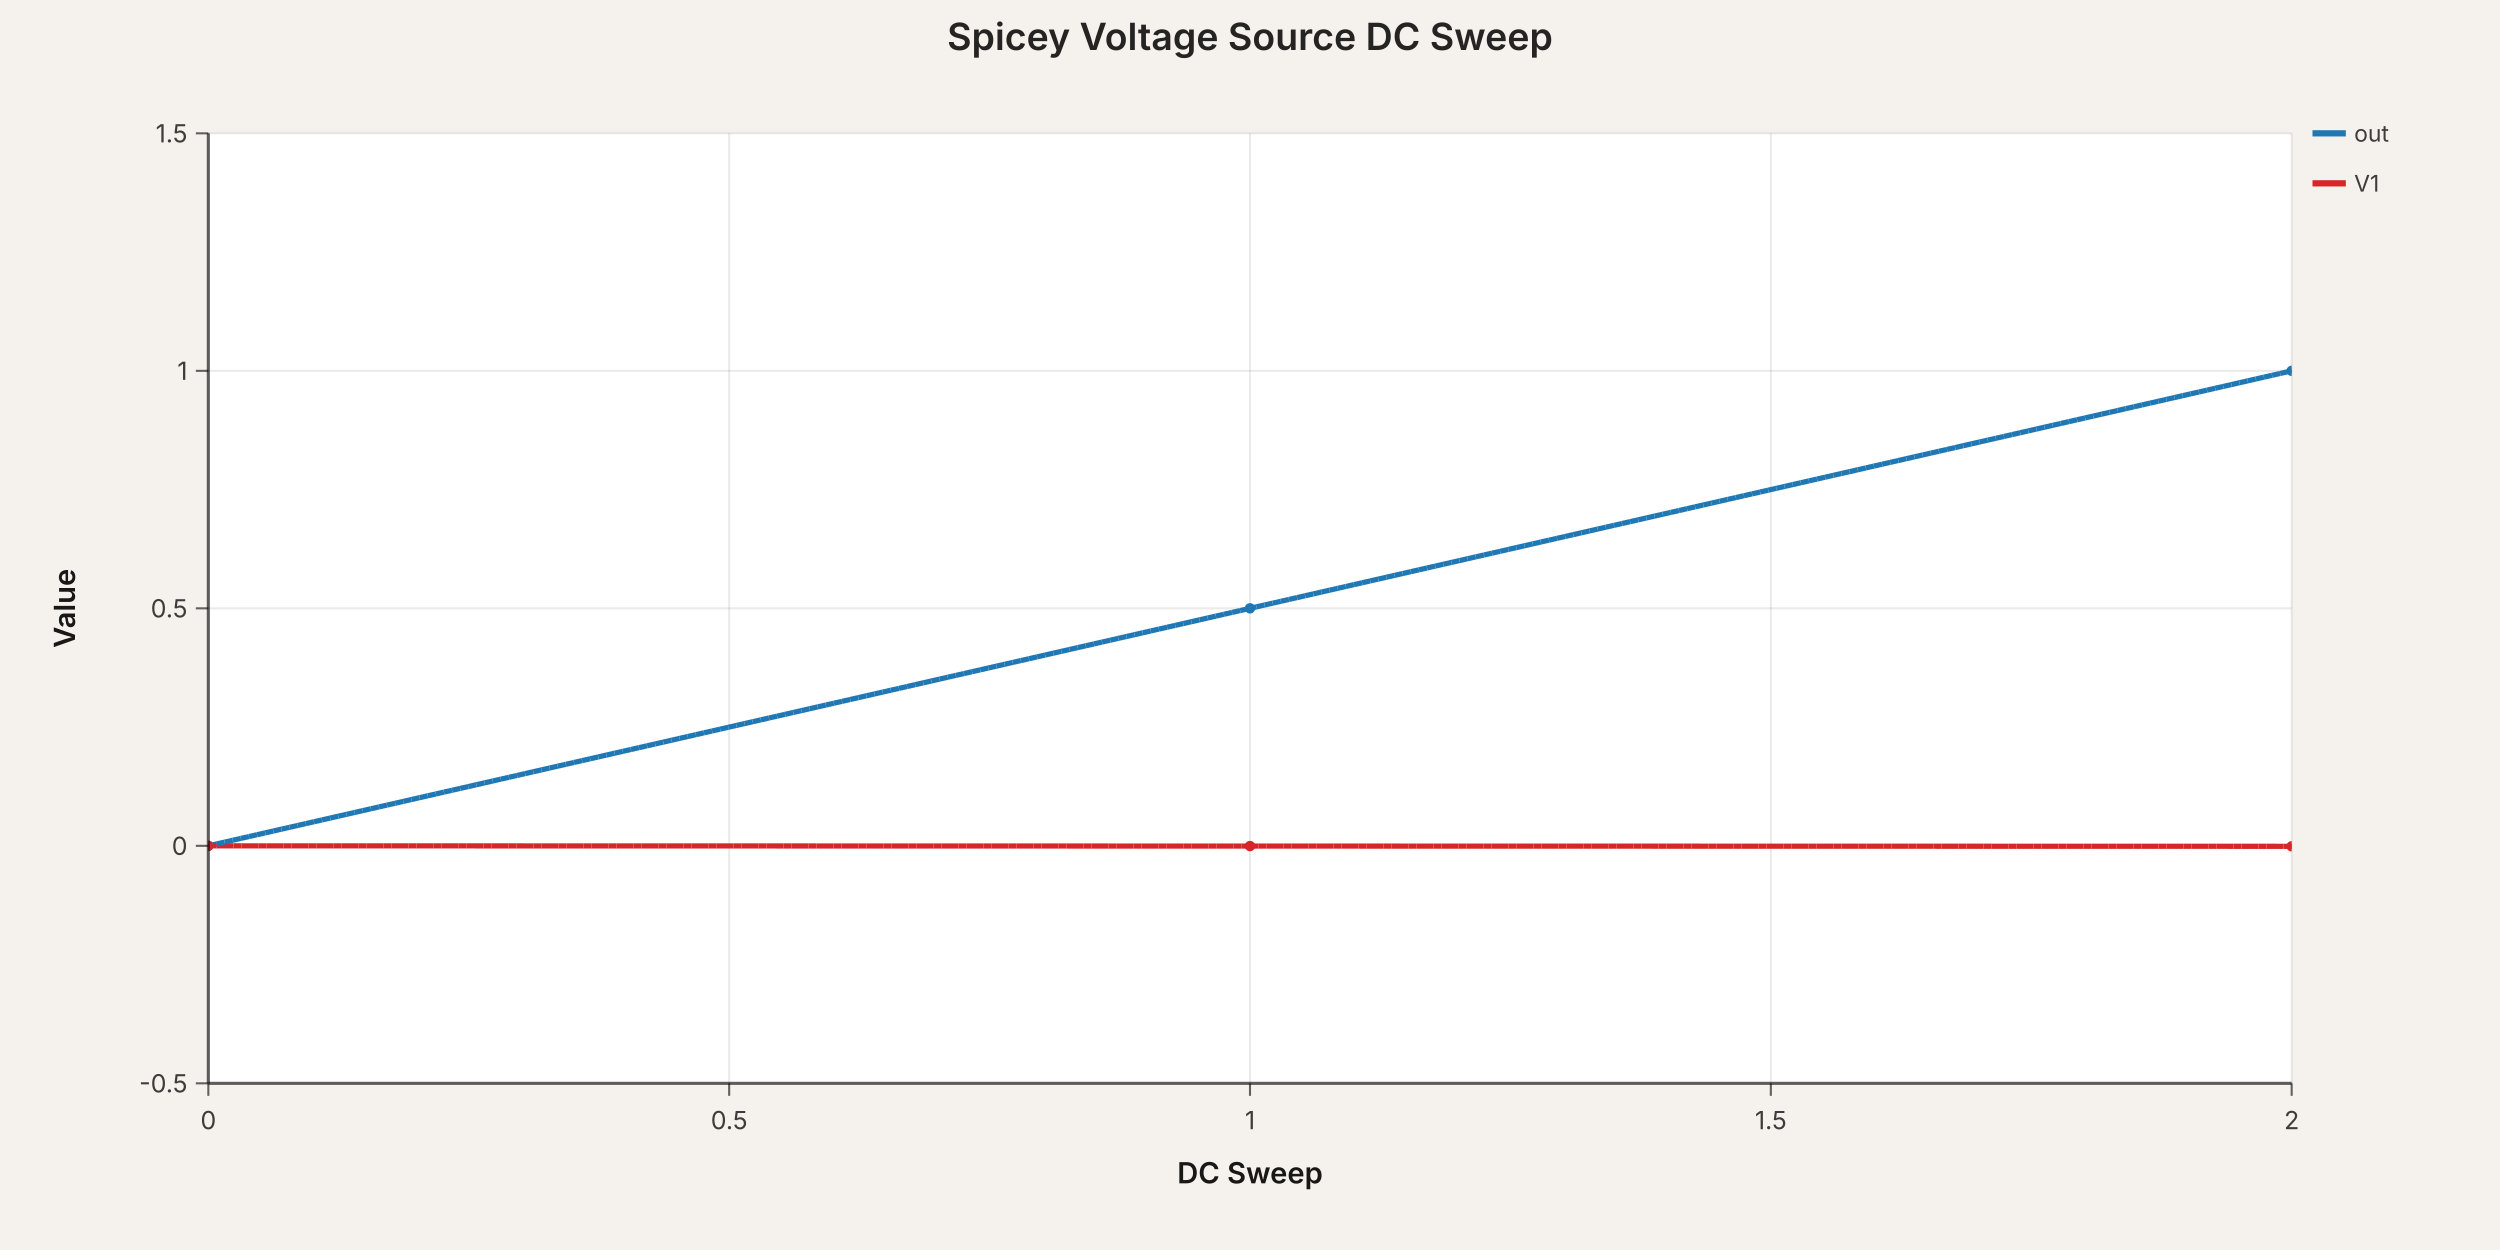
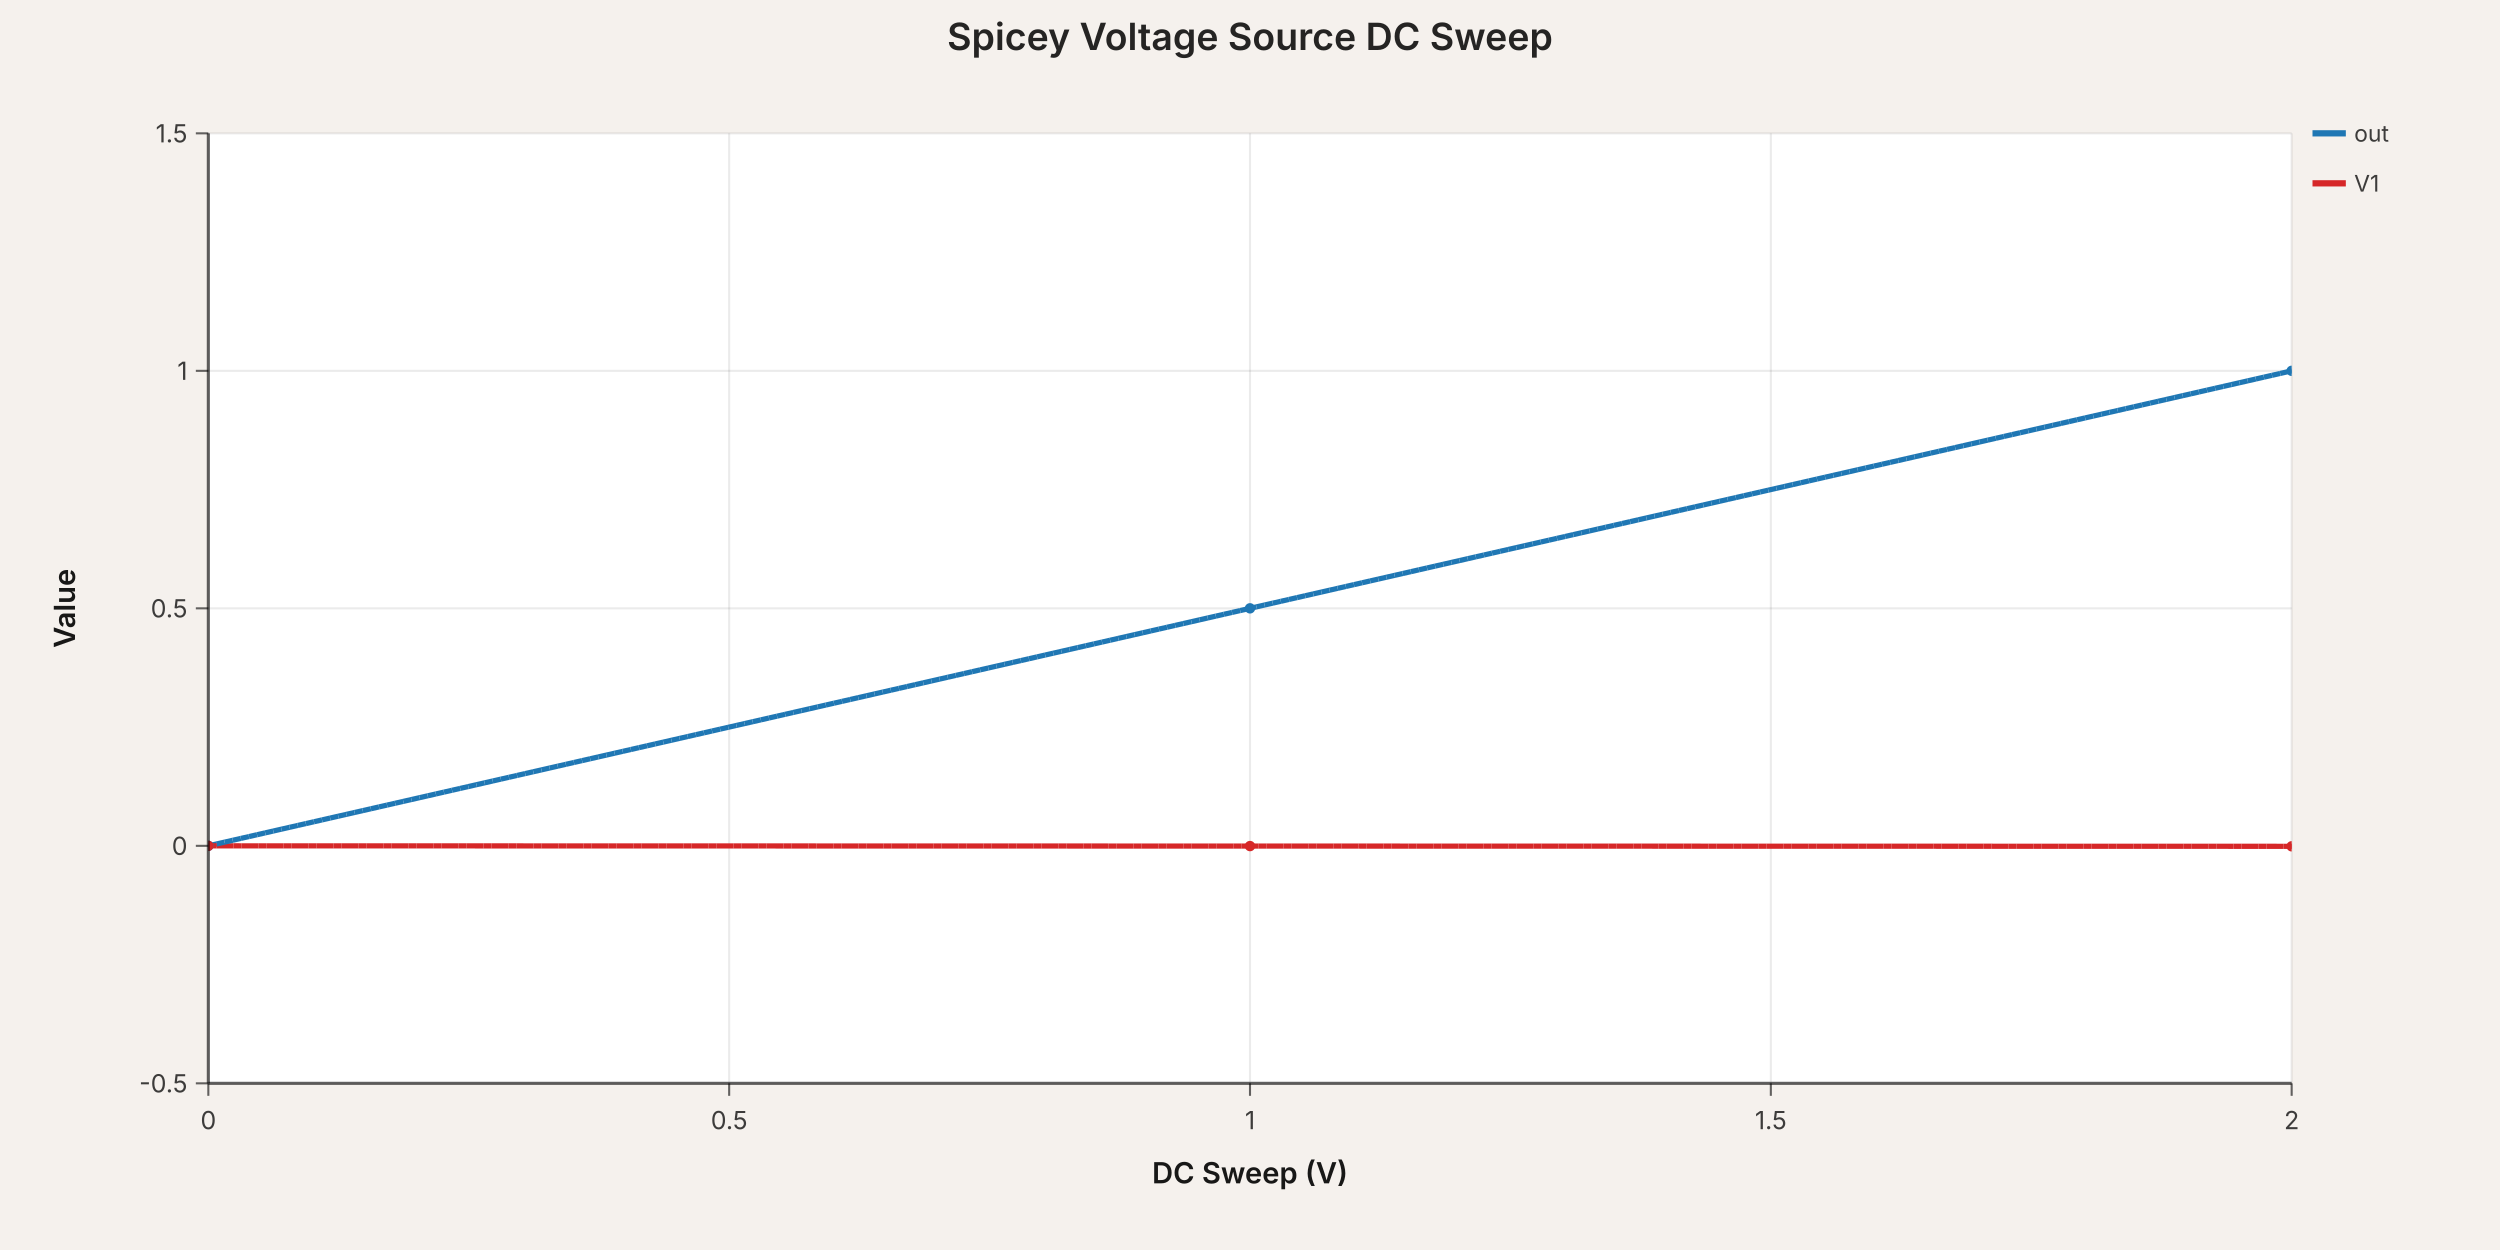
<svg xmlns="http://www.w3.org/2000/svg" width="1200" height="600" style="background-color: rgb(245, 241, 237)" viewBox="0 0 1200 600" data-simulation-experiment-id="simulation_experiment_0" data-simulation-experiment-name="Spicey Voltage Source DC Sweep">
  <style>
:root { color-scheme: light; }
svg { font-family: 'Inter', 'Helvetica Neue', Arial, sans-serif; }
.background { fill: rgb(245, 241, 237); }
.plot-background { fill: #ffffff; }
.grid-line { stroke: rgba(0, 0, 0, 0.08); stroke-width: 1; }
.axis { stroke: rgba(0, 0, 0, 0.6); stroke-width: 1.5; }
.axis-tick { stroke: rgba(0, 0, 0, 0.6); stroke-width: 1; }
.axis-label { fill: rgba(0, 0, 0, 0.75); font-size: 12px; }
.axis-title { fill: rgba(0, 0, 0, 0.9); font-size: 14px; font-weight: 600; }
.legend-label { fill: rgba(0, 0, 0, 0.75); font-size: 11px; }
.legend-line { stroke-width: 3; }
.scope-channel-card { fill: #ffffff; stroke: rgba(0, 0, 0, 0.22); stroke-width: 1; }
.scope-channel-header-text { fill: #ffffff; font-size: 14px; font-weight: 700; }
.scope-channel-detail { fill: rgba(0, 0, 0, 0.42); font-size: 14px; }
.simulation-line { fill: none; stroke-width: 2.5; }
.simulation-point { stroke-width: 0; }
.chart-title { fill: rgba(0, 0, 0, 0.85); font-size: 18px; font-weight: 600; }
</style>
  <rect class="background" x="0" y="0" width="1200" height="600" />
  <defs>
    <clipPath id="simulation-graph-simulation_experiment_0">
      <rect x="100" y="64" width="1000" height="456" />
    </clipPath>
  </defs>
  <rect class="plot-background" x="100" y="64" width="1000" height="456" />
  <g class="grid">
    <line class="grid-line grid-line-x" x1="100" y1="64" x2="100" y2="520" />
    <line class="grid-line grid-line-x" x1="350" y1="64" x2="350" y2="520" />
    <line class="grid-line grid-line-x" x1="600" y1="64" x2="600" y2="520" />
    <line class="grid-line grid-line-x" x1="850" y1="64" x2="850" y2="520" />
    <line class="grid-line grid-line-x" x1="1100" y1="64" x2="1100" y2="520" />
    <line class="grid-line grid-line-y" x1="100" y1="520" x2="1100" y2="520" />
    <line class="grid-line grid-line-y" x1="100" y1="406" x2="1100" y2="406" />
    <line class="grid-line grid-line-y" x1="100" y1="292" x2="1100" y2="292" />
    <line class="grid-line grid-line-y" x1="100" y1="178" x2="1100" y2="178" />
    <line class="grid-line grid-line-y" x1="100" y1="64" x2="1100" y2="64" />
  </g>
  <g class="data-series">
    <path class="simulation-line" d="M 100 406 L 600 292 L 1100 178" stroke="#1f77b4" clip-path="url(#simulation-graph-simulation_experiment_0)" data-simulation-transient-voltage-graph-id="simulation_dc_sweep_voltage_graph_simulation_voltage_probe_0_out" stroke-dasharray="4 8" stroke-dashoffset="0" />
    <path class="simulation-line" d="M 100 406 L 600 406.114 L 1100 406.228" stroke="#d62728" clip-path="url(#simulation-graph-simulation_experiment_0)" data-simulation-transient-current-graph-id="simulation_dc_sweep_current_graph_simulation_current_probe_1_V1" stroke-dasharray="4 8" stroke-dashoffset="4" />
    <path class="simulation-line" d="M 100 406 L 600 292 L 1100 178" stroke="#1f77b4" clip-path="url(#simulation-graph-simulation_experiment_0)" data-simulation-transient-voltage-graph-id="simulation_dc_sweep_voltage_graph_simulation_voltage_probe_0_out" stroke-dasharray="4 8" stroke-dashoffset="4" />
    <path class="simulation-line" d="M 100 406 L 600 406.114 L 1100 406.228" stroke="#d62728" clip-path="url(#simulation-graph-simulation_experiment_0)" data-simulation-transient-current-graph-id="simulation_dc_sweep_current_graph_simulation_current_probe_1_V1" stroke-dasharray="4 8" stroke-dashoffset="8" />
    <path class="simulation-line" d="M 100 406 L 600 292 L 1100 178" stroke="#1f77b4" clip-path="url(#simulation-graph-simulation_experiment_0)" data-simulation-transient-voltage-graph-id="simulation_dc_sweep_voltage_graph_simulation_voltage_probe_0_out" stroke-dasharray="4 8" stroke-dashoffset="8" />
    <path class="simulation-line" d="M 100 406 L 600 406.114 L 1100 406.228" stroke="#d62728" clip-path="url(#simulation-graph-simulation_experiment_0)" data-simulation-transient-current-graph-id="simulation_dc_sweep_current_graph_simulation_current_probe_1_V1" stroke-dasharray="4 8" stroke-dashoffset="0" />
    <circle class="simulation-point" cx="100" cy="406" r="2.5" fill="#1f77b4" clip-path="url(#simulation-graph-simulation_experiment_0)" />
    <circle class="simulation-point" cx="600" cy="292" r="2.5" fill="#1f77b4" clip-path="url(#simulation-graph-simulation_experiment_0)" />
    <circle class="simulation-point" cx="1100" cy="178" r="2.5" fill="#1f77b4" clip-path="url(#simulation-graph-simulation_experiment_0)" />
    <circle class="simulation-point" cx="100" cy="406" r="2.5" fill="#d62728" clip-path="url(#simulation-graph-simulation_experiment_0)" />
    <circle class="simulation-point" cx="600" cy="406.114" r="2.5" fill="#d62728" clip-path="url(#simulation-graph-simulation_experiment_0)" />
    <circle class="simulation-point" cx="1100" cy="406.228" r="2.5" fill="#d62728" clip-path="url(#simulation-graph-simulation_experiment_0)" />
  </g>
  <g class="axes">
    <line class="axis axis-x" x1="100" y1="520" x2="1100" y2="520" />
    <line class="axis axis-y" x1="100" y1="64" x2="100" y2="520" />
    <line class="axis-tick axis-tick-x" x1="100" y1="520" x2="100" y2="526" />
    <text class="axis-label axis-label-x" x="100" y="542" text-anchor="middle">0</text>
    <line class="axis-tick axis-tick-x" x1="350" y1="520" x2="350" y2="526" />
    <text class="axis-label axis-label-x" x="350" y="542" text-anchor="middle">0.5</text>
    <line class="axis-tick axis-tick-x" x1="600" y1="520" x2="600" y2="526" />
    <text class="axis-label axis-label-x" x="600" y="542" text-anchor="middle">1</text>
    <line class="axis-tick axis-tick-x" x1="850" y1="520" x2="850" y2="526" />
    <text class="axis-label axis-label-x" x="850" y="542" text-anchor="middle">1.5</text>
    <line class="axis-tick axis-tick-x" x1="1100" y1="520" x2="1100" y2="526" />
    <text class="axis-label axis-label-x" x="1100" y="542" text-anchor="middle">2</text>
    <line class="axis-tick axis-tick-y" x1="94" y1="520" x2="100" y2="520" />
    <text class="axis-label axis-label-y" x="90" y="520" text-anchor="end" dominant-baseline="middle">-0.5</text>
    <line class="axis-tick axis-tick-y" x1="94" y1="406" x2="100" y2="406" />
    <text class="axis-label axis-label-y" x="90" y="406" text-anchor="end" dominant-baseline="middle">0</text>
    <line class="axis-tick axis-tick-y" x1="94" y1="292" x2="100" y2="292" />
    <text class="axis-label axis-label-y" x="90" y="292" text-anchor="end" dominant-baseline="middle">0.5</text>
    <line class="axis-tick axis-tick-y" x1="94" y1="178" x2="100" y2="178" />
    <text class="axis-label axis-label-y" x="90" y="178" text-anchor="end" dominant-baseline="middle">1</text>
    <line class="axis-tick axis-tick-y" x1="94" y1="64" x2="100" y2="64" />
    <text class="axis-label axis-label-y" x="90" y="64" text-anchor="end" dominant-baseline="middle">1.5</text>
    <text class="axis-title axis-title-y" x="36" y="292" transform="rotate(-90 36 292)" text-anchor="middle">Value</text>
-     <text class="axis-title axis-title-x" x="600" y="568" text-anchor="middle">DC Sweep</text>
+     <text class="axis-title axis-title-x" x="600" y="568" text-anchor="middle">DC Sweep (V)</text>
  </g>
  <g class="legend">
    <g class="legend-item" transform="translate(1110 64)">
      <line class="legend-line" x1="0" y1="0" x2="16" y2="0" stroke="#1f77b4" />
      <text class="legend-label" x="20" y="0" dominant-baseline="middle">
        <tspan x="20" dy="0">out</tspan>
      </text>
    </g>
    <g class="legend-item" transform="translate(1110 88)">
      <line class="legend-line" x1="0" y1="0" x2="16" y2="0" stroke="#d62728" />
      <text class="legend-label" x="20" y="0" dominant-baseline="middle">
        <tspan x="20" dy="0">V1</tspan>
      </text>
    </g>
  </g>
  <text class="chart-title" x="600" y="24" text-anchor="middle">Spicey Voltage Source DC Sweep</text>
</svg>
